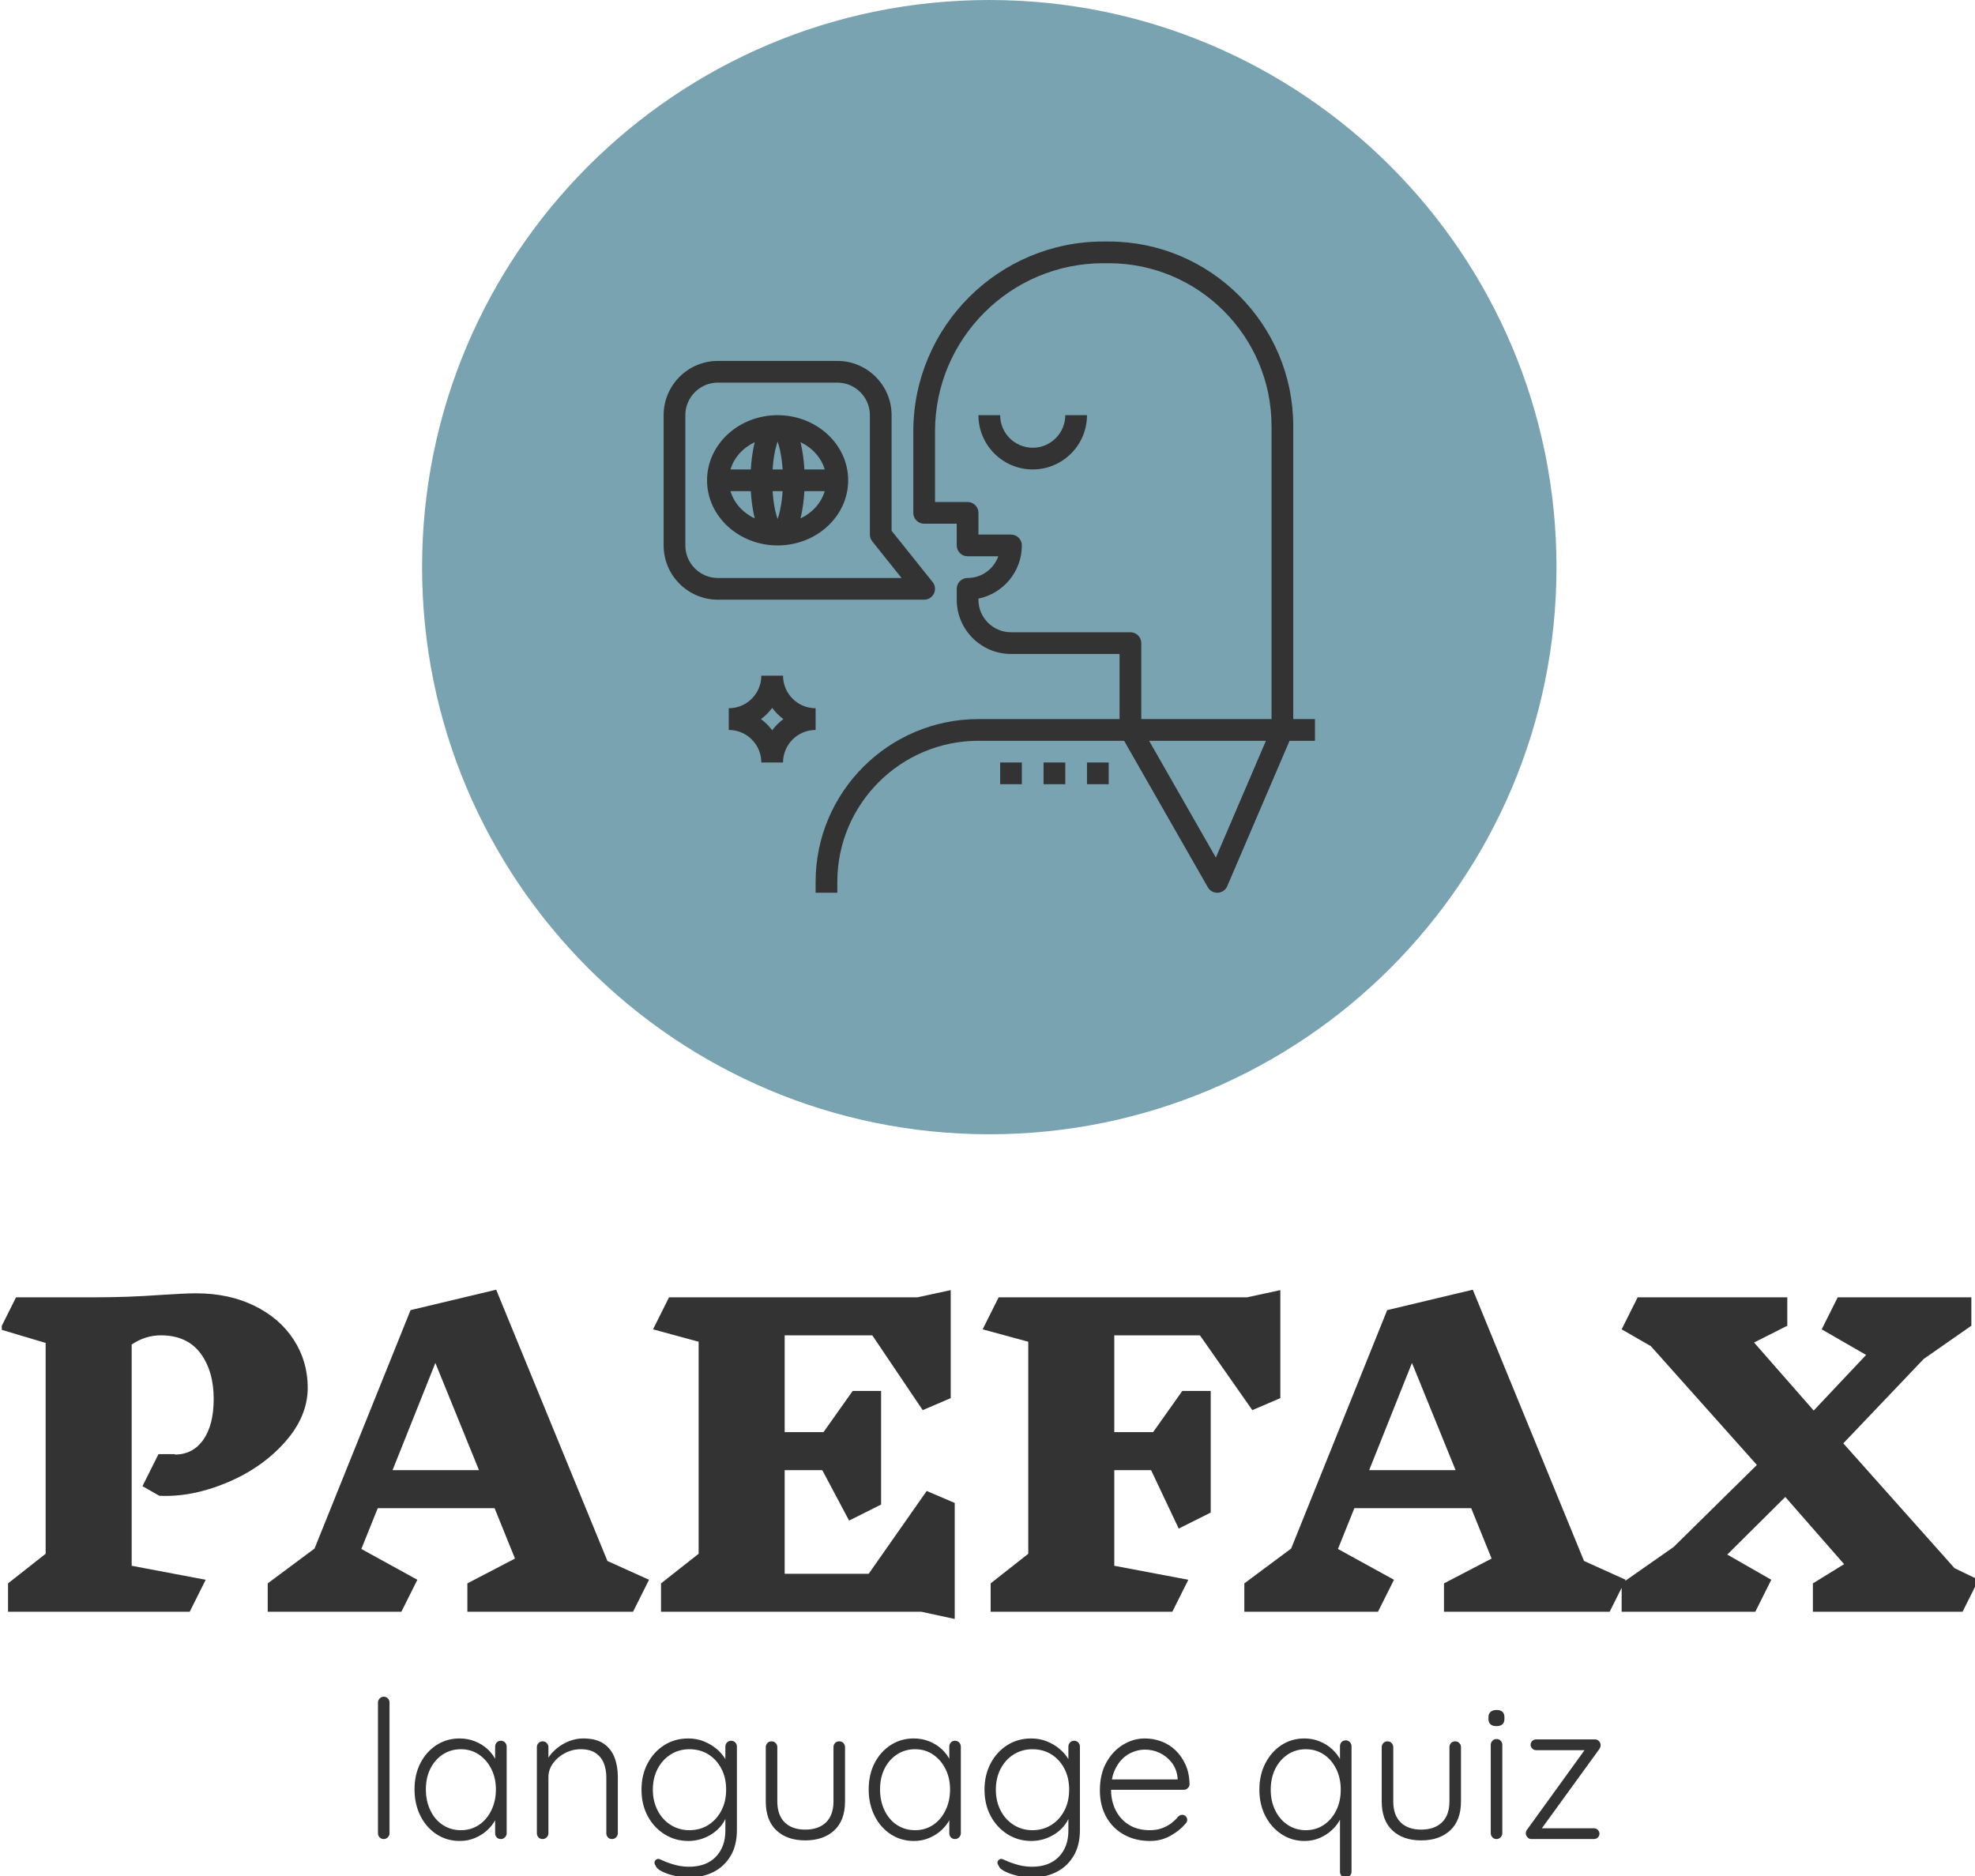
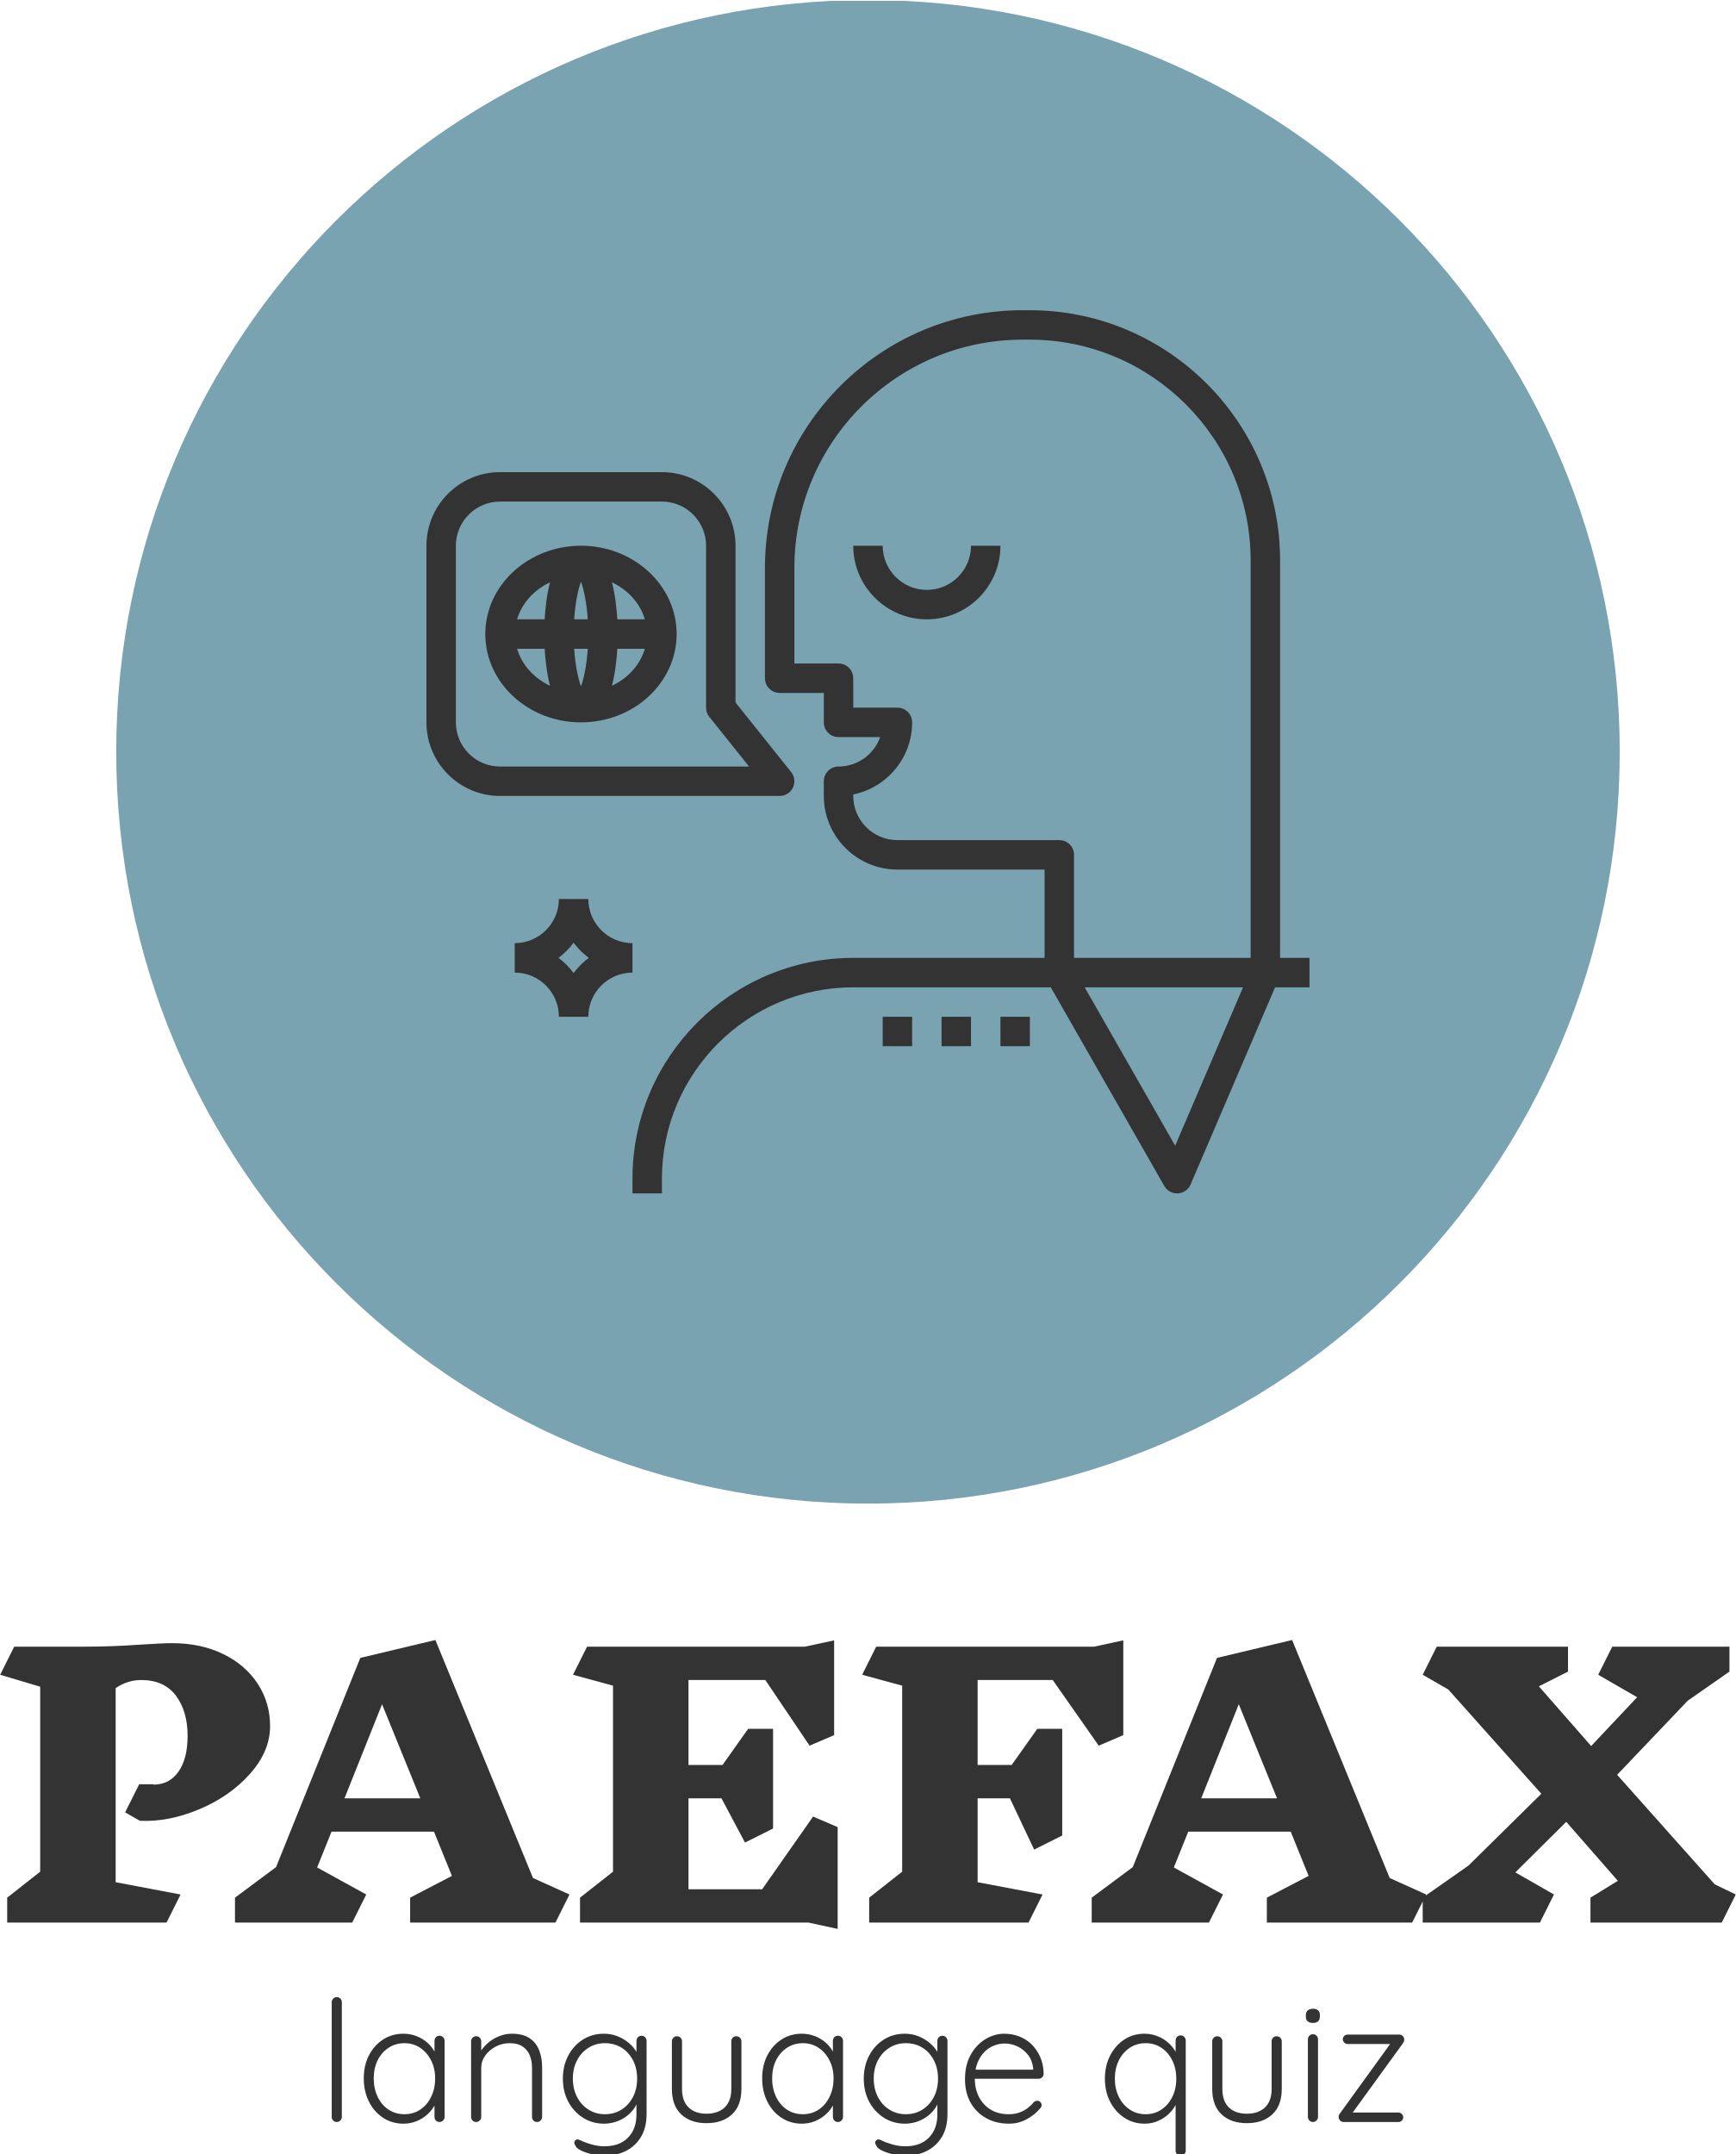
- <svg xmlns="http://www.w3.org/2000/svg" version="1.1" width="2000" height="1900" viewBox="0 0 2000 1900">
-   <g transform="matrix(1,0,0,1,1.816644,0.7692308)">
-     <svg viewBox="0 0 260 247" data-background-color="#28353b" preserveAspectRatio="xMidYMid meet" height="1900" width="2000">
+ <svg xmlns="http://www.w3.org/2000/svg" version="1.1" width="2000" height="2482" viewBox="0 0 2000 2482">
+   <g transform="matrix(1,0,0,1,0.2220826,1.004858)">
+     <svg viewBox="0 0 199 247" data-background-color="#28353b" preserveAspectRatio="xMidYMid meet" height="2482" width="2000">
      <defs />
-       <g id="tight-bounds" transform="matrix(1,0,0,1,-0.2361637,-0.1)">
-         <svg viewBox="0 0 260.472 247.2" height="247.2" width="260.472">
+       <g id="tight-bounds" transform="matrix(1,0,0,1,-0.02209722,-0.1)">
+         <svg viewBox="0 0 199.044 247.2" height="247.2" width="199.044">
          <g>
-             <svg viewBox="0 0 395.52 375.366" height="247.2" width="260.472">
-               <g transform="matrix(1,0,0,1,0,257.8502)">
+             <svg viewBox="0 0 395.52 491.21" height="247.2" width="199.044">
+               <g transform="matrix(1,0,0,1,0,373.6941)">
                <svg viewBox="0 0 395.52 117.516" height="117.516" width="395.52">
                  <g>
                    <svg viewBox="0 0 395.52 117.516" height="117.516" width="395.52">
                      <g>
                        <svg viewBox="0 0 395.52 65.827" height="65.827" width="395.52">
                          <g transform="matrix(1,0,0,1,0,0)">
                            <svg width="395.52" viewBox="1 -40.25 247.24 41.15" height="65.827" data-palette-color="#333333">
                              <path d="M22.85-19.65Q25.1-19.65 26.4-21.5 27.7-23.35 27.7-26.6L27.7-26.6Q27.7-30.1 26.03-32.33 24.35-34.55 21.1-34.55L21.1-34.55Q19.15-34.55 17.45-33.4L17.45-33.4 17.45-5.75 26.7-4 24.7 0 2 0 2-3.55 6.7-7.25 6.7-33.6 1-35.3 3-39.3 12.8-39.3Q17-39.3 21.1-39.6L21.1-39.6Q24.1-39.8 25.5-39.8L25.5-39.8Q29.6-39.8 32.77-38.25 35.95-36.7 37.7-34 39.45-31.3 39.45-28L39.45-28Q39.45-24.4 36.58-21.18 33.7-17.95 29.33-16.13 24.95-14.3 20.9-14.5L20.9-14.5 18.8-15.7 20.8-19.7 22.85-19.7 22.85-19.65ZM82.1-4L80.1 0 59.4 0 59.4-3.55 65.35-6.65 62.8-12.95 48.2-12.95 46.15-7.85 53.15-4 51.15 0 34.45 0 34.45-3.55 40.3-7.9 52.3-37.7 63-40.25 76.9-6.35 82.1-4ZM60.85-17.7L55.4-31.1 50.05-17.7 60.85-17.7ZM120.3 0.9L116.15 0 83.6 0 83.6-3.55 88.3-7.25 88.3-33.75 82.6-35.3 84.6-39.3 115.65-39.3 119.8-40.2 119.8-26.7 116.3-25.2 110-34.55 99.05-34.55 99.05-22.45 103.9-22.45 107.55-27.6 111.1-27.6 111.1-13.4 107.1-11.4 103.75-17.7 99.05-17.7 99.05-4.75 109.55-4.75 116.8-15.1 120.3-13.6 120.3 0.9ZM160.99-40.2L160.99-26.7 157.49-25.2 150.94-34.55 140.24-34.55 140.24-22.45 145.09-22.45 148.74-27.6 152.29-27.6 152.29-12.4 148.29-10.4 144.84-17.7 140.24-17.7 140.24-5.75 149.49-4 147.49 0 124.79 0 124.79-3.55 129.49-7.25 129.49-33.75 123.79-35.3 125.79-39.3 156.84-39.3 160.99-40.2ZM204.14-4L202.14 0 181.44 0 181.44-3.55 187.39-6.65 184.84-12.95 170.24-12.95 168.19-7.85 175.19-4 173.19 0 156.49 0 156.49-3.55 162.34-7.9 174.34-37.7 185.04-40.25 198.94-6.35 204.14-4ZM182.89-17.7L177.44-31.1 172.09-17.7 182.89-17.7ZM248.24-4L246.24 0 227.54 0 227.54-3.55 231.44-5.95 224.09-14.35 216.84-7.15 222.34-4 220.34 0 203.64 0 203.64-3.55 210.14-8.1 220.54-18.35 207.29-33.2 203.64-35.3 205.64-39.3 224.34-39.3 224.34-35.75 220.19-33.65 227.64-25.15 234.19-32.1 228.64-35.3 230.64-39.3 247.34-39.3 247.34-35.75 241.39-31.6 231.34-21.05 245.24-5.45 248.24-4Z" opacity="1" transform="matrix(1,0,0,1,0,0)" fill="#333333" class="undefined-text-0" data-fill-palette-color="primary" id="text-0" />
                            </svg>
                          </g>
                        </svg>
                      </g>
                      <g transform="matrix(1,0,0,1,75.54432,81.36679)">
                        <svg viewBox="0 0 244.431 36.149" height="36.149" width="244.431">
                          <g transform="matrix(1,0,0,1,0,0)">
                            <svg width="244.431" viewBox="4.25 -37 317.77 47" height="36.149" data-palette-color="#333333">
                              <path d="M7.25-35.5L7.25-1.5Q7.25-0.9 6.8-0.45 6.35 0 5.75 0L5.75 0Q5.1 0 4.67-0.45 4.25-0.9 4.25-1.5L4.25-1.5 4.25-35.5Q4.25-36.1 4.7-36.55 5.15-37 5.75-37L5.75-37Q6.4-37 6.83-36.55 7.25-36.1 7.25-35.5L7.25-35.5ZM36.2-25.55L36.2-25.55Q36.85-25.55 37.27-25.1 37.7-24.65 37.7-24L37.7-24 37.7-1.5Q37.7-0.9 37.25-0.45 36.8 0 36.2 0L36.2 0Q35.5 0 35.1-0.45 34.7-0.9 34.7-1.5L34.7-1.5 34.7-7.45 35.55-7.85Q35.55-6.45 34.77-5 34-3.55 32.65-2.3 31.3-1.05 29.47-0.28 27.65 0.5 25.5 0.5L25.5 0.5Q22.15 0.5 19.47-1.25 16.8-3 15.27-6.05 13.75-9.1 13.75-12.9L13.75-12.9Q13.75-16.8 15.3-19.78 16.85-22.75 19.5-24.45 22.15-26.15 25.45-26.15L25.45-26.15Q27.6-26.15 29.47-25.4 31.35-24.65 32.75-23.35 34.15-22.05 34.95-20.38 35.75-18.7 35.75-16.9L35.75-16.9 34.7-17.65 34.7-24Q34.7-24.65 35.1-25.1 35.5-25.55 36.2-25.55ZM25.8-2.3L25.8-2.3Q28.45-2.3 30.5-3.68 32.55-5.05 33.72-7.48 34.9-9.9 34.9-12.9L34.9-12.9Q34.9-15.85 33.72-18.2 32.55-20.55 30.5-21.95 28.45-23.35 25.8-23.35L25.8-23.35Q23.2-23.35 21.12-22 19.05-20.65 17.87-18.3 16.7-15.95 16.7-12.9L16.7-12.9Q16.7-9.9 17.85-7.48 19-5.05 21.07-3.68 23.15-2.3 25.8-2.3ZM57.6-26.15L57.6-26.15Q60.9-26.15 62.87-24.83 64.84-23.5 65.72-21.23 66.59-18.95 66.59-16.2L66.59-16.2 66.59-1.5Q66.59-0.9 66.15-0.45 65.7 0 65.09 0L65.09 0Q64.4 0 64-0.45 63.6-0.9 63.6-1.5L63.6-1.5 63.6-16.05Q63.6-18.05 62.95-19.7 62.3-21.35 60.82-22.35 59.35-23.35 56.95-23.35L56.95-23.35Q54.8-23.35 52.87-22.35 50.95-21.35 49.75-19.7 48.55-18.05 48.55-16.05L48.55-16.05 48.55-1.5Q48.55-0.9 48.1-0.45 47.65 0 47.05 0L47.05 0Q46.35 0 45.95-0.45 45.55-0.9 45.55-1.5L45.55-1.5 45.55-23.9Q45.55-24.5 45.97-24.95 46.4-25.4 47.05-25.4L47.05-25.4Q47.7-25.4 48.12-24.95 48.55-24.5 48.55-23.9L48.55-23.9 48.55-19.7 47.4-17.9Q47.5-19.5 48.42-20.98 49.35-22.45 50.8-23.63 52.25-24.8 54.02-25.48 55.8-26.15 57.6-26.15ZM84.89-26.15L84.89-26.15Q87.09-26.15 88.99-25.38 90.89-24.6 92.32-23.38 93.74-22.15 94.54-20.78 95.34-19.4 95.34-18.15L95.34-18.15 94.54-19.35 94.54-24Q94.54-24.65 94.97-25.1 95.39-25.55 96.04-25.55L96.04-25.55Q96.69-25.55 97.12-25.1 97.54-24.65 97.54-24L97.54-24 97.54-2.35Q97.54 1.65 95.89 4.4 94.24 7.15 91.42 8.58 88.59 10 84.99 10L84.99 10Q83.24 10 81.32 9.55 79.39 9.1 78.02 8.4 76.64 7.7 76.44 6.95L76.44 6.95Q76.09 6.5 76.12 6.08 76.14 5.65 76.54 5.35L76.54 5.35Q76.99 5 77.57 5.28 78.14 5.55 79.24 6L79.24 6Q79.69 6.15 80.57 6.45 81.44 6.75 82.62 6.98 83.79 7.2 85.04 7.2L85.04 7.2Q89.54 7.2 92.04 4.63 94.54 2.05 94.54-2.15L94.54-2.15 94.54-6.95 95.09-6.8Q94.64-5 93.59-3.65 92.54-2.3 91.14-1.38 89.74-0.45 88.14 0.03 86.54 0.5 84.94 0.5L84.94 0.5Q81.49 0.5 78.72-1.25 75.94-3 74.34-6 72.74-9 72.74-12.85L72.74-12.85Q72.74-16.65 74.34-19.68 75.94-22.7 78.69-24.43 81.44-26.15 84.89-26.15ZM85.19-23.35L85.19-23.35Q82.49-23.35 80.32-21.98 78.14-20.6 76.92-18.23 75.69-15.85 75.69-12.85L75.69-12.85Q75.69-9.85 76.92-7.45 78.14-5.05 80.32-3.68 82.49-2.3 85.19-2.3L85.19-2.3Q87.94-2.3 90.09-3.65 92.24-5 93.49-7.38 94.74-9.75 94.74-12.85L94.74-12.85Q94.74-15.95 93.49-18.32 92.24-20.7 90.09-22.03 87.94-23.35 85.19-23.35ZM124.14-25.4L124.14-25.4Q124.79-25.4 125.22-24.95 125.64-24.5 125.64-23.9L125.64-23.9 125.64-9.8Q125.64-4.85 122.84-2.25 120.04 0.35 115.29 0.35L115.29 0.35Q110.59 0.35 107.81-2.25 105.04-4.85 105.04-9.8L105.04-9.8 105.04-23.9Q105.04-24.5 105.47-24.95 105.89-25.4 106.54-25.4L106.54-25.4Q107.19-25.4 107.62-24.95 108.04-24.5 108.04-23.9L108.04-23.9 108.04-9.8Q108.04-6.2 109.97-4.33 111.89-2.45 115.29-2.45L115.29-2.45Q118.74-2.45 120.69-4.33 122.64-6.2 122.64-9.8L122.64-9.8 122.64-23.9Q122.64-24.5 123.04-24.95 123.44-25.4 124.14-25.4ZM154.24-25.55L154.24-25.55Q154.89-25.55 155.31-25.1 155.74-24.65 155.74-24L155.74-24 155.74-1.5Q155.74-0.9 155.29-0.45 154.84 0 154.24 0L154.24 0Q153.54 0 153.14-0.45 152.74-0.9 152.74-1.5L152.74-1.5 152.74-7.45 153.59-7.85Q153.59-6.45 152.81-5 152.04-3.55 150.69-2.3 149.34-1.05 147.51-0.28 145.69 0.5 143.54 0.5L143.54 0.5Q140.19 0.5 137.51-1.25 134.84-3 133.31-6.05 131.79-9.1 131.79-12.9L131.79-12.9Q131.79-16.8 133.34-19.78 134.89-22.75 137.54-24.45 140.19-26.15 143.49-26.15L143.49-26.15Q145.64-26.15 147.51-25.4 149.39-24.65 150.79-23.35 152.19-22.05 152.99-20.38 153.79-18.7 153.79-16.9L153.79-16.9 152.74-17.65 152.74-24Q152.74-24.65 153.14-25.1 153.54-25.55 154.24-25.55ZM143.84-2.3L143.84-2.3Q146.49-2.3 148.54-3.68 150.59-5.05 151.76-7.48 152.94-9.9 152.94-12.9L152.94-12.9Q152.94-15.85 151.76-18.2 150.59-20.55 148.54-21.95 146.49-23.35 143.84-23.35L143.84-23.35Q141.24-23.35 139.16-22 137.09-20.65 135.91-18.3 134.74-15.95 134.74-12.9L134.74-12.9Q134.74-9.9 135.89-7.48 137.04-5.05 139.11-3.68 141.19-2.3 143.84-2.3ZM174.04-26.15L174.04-26.15Q176.24-26.15 178.14-25.38 180.04-24.6 181.46-23.38 182.89-22.15 183.69-20.78 184.49-19.4 184.49-18.15L184.49-18.15 183.69-19.35 183.69-24Q183.69-24.65 184.11-25.1 184.54-25.55 185.19-25.55L185.19-25.55Q185.84-25.55 186.26-25.1 186.69-24.65 186.69-24L186.69-24 186.69-2.35Q186.69 1.65 185.04 4.4 183.39 7.15 180.56 8.58 177.74 10 174.14 10L174.14 10Q172.39 10 170.46 9.55 168.54 9.1 167.16 8.4 165.79 7.7 165.59 6.95L165.59 6.95Q165.24 6.5 165.26 6.08 165.29 5.65 165.69 5.35L165.69 5.35Q166.14 5 166.71 5.28 167.29 5.55 168.39 6L168.39 6Q168.84 6.15 169.71 6.45 170.59 6.75 171.76 6.98 172.94 7.2 174.19 7.2L174.19 7.2Q178.69 7.2 181.19 4.63 183.69 2.05 183.69-2.15L183.69-2.15 183.69-6.95 184.24-6.8Q183.79-5 182.74-3.65 181.69-2.3 180.29-1.38 178.89-0.45 177.29 0.03 175.69 0.5 174.09 0.5L174.09 0.5Q170.64 0.5 167.86-1.25 165.09-3 163.49-6 161.89-9 161.89-12.85L161.89-12.85Q161.89-16.65 163.49-19.68 165.09-22.7 167.84-24.43 170.59-26.15 174.04-26.15ZM174.34-23.35L174.34-23.35Q171.64-23.35 169.46-21.98 167.29-20.6 166.06-18.23 164.84-15.85 164.84-12.85L164.84-12.85Q164.84-9.85 166.06-7.45 167.29-5.05 169.46-3.68 171.64-2.3 174.34-2.3L174.34-2.3Q177.09-2.3 179.24-3.65 181.39-5 182.64-7.38 183.89-9.75 183.89-12.85L183.89-12.85Q183.89-15.95 182.64-18.32 181.39-20.7 179.24-22.03 177.09-23.35 174.34-23.35ZM204.93 0.5L204.93 0.5Q201.08 0.5 198.13-1.15 195.18-2.8 193.53-5.75 191.88-8.7 191.88-12.65L191.88-12.65Q191.88-16.9 193.56-19.9 195.23-22.9 197.91-24.53 200.58-26.15 203.58-26.15L203.58-26.15Q205.78-26.15 207.86-25.38 209.93-24.6 211.53-23.08 213.13-21.55 214.13-19.35 215.13-17.15 215.18-14.25L215.18-14.25Q215.18-13.65 214.73-13.23 214.28-12.8 213.68-12.8L213.68-12.8 193.63-12.8 193.03-15.5 212.73-15.5 212.08-14.9 212.08-15.9Q211.83-18.25 210.53-19.9 209.23-21.55 207.41-22.4 205.58-23.25 203.58-23.25L203.58-23.25Q202.08-23.25 200.51-22.65 198.93-22.05 197.66-20.78 196.38-19.5 195.58-17.53 194.78-15.55 194.78-12.85L194.78-12.85Q194.78-9.9 195.98-7.5 197.18-5.1 199.43-3.7 201.68-2.3 204.88-2.3L204.88-2.3Q206.58-2.3 207.98-2.8 209.38-3.3 210.46-4.13 211.53-4.95 212.23-5.85L212.23-5.85Q212.78-6.3 213.28-6.3L213.28-6.3Q213.83-6.3 214.21-5.9 214.58-5.5 214.58-5L214.58-5Q214.58-4.4 214.08-3.95L214.08-3.95Q212.58-2.15 210.18-0.83 207.78 0.5 204.93 0.5ZM255.78-25.65L255.78-25.65Q256.43-25.65 256.85-25.2 257.28-24.75 257.28-24.1L257.28-24.1 257.28 8.5Q257.28 9.1 256.83 9.55 256.38 10 255.78 10L255.78 10Q255.08 10 254.68 9.55 254.28 9.1 254.28 8.5L254.28 8.5 254.28-7.45 255.13-8.15Q255.13-6.75 254.38-5.23 253.63-3.7 252.25-2.4 250.88-1.1 249.05-0.3 247.23 0.5 245.08 0.5L245.08 0.5Q241.78 0.5 239.1-1.25 236.43-3 234.88-6 233.33-9 233.33-12.85L233.33-12.85Q233.33-16.65 234.88-19.68 236.43-22.7 239.08-24.43 241.73-26.15 245.03-26.15L245.03-26.15Q247.13-26.15 248.98-25.4 250.83-24.65 252.25-23.35 253.68-22.05 254.5-20.38 255.33-18.7 255.33-16.9L255.33-16.9 254.28-17.65 254.28-24.1Q254.28-24.75 254.68-25.2 255.08-25.65 255.78-25.65ZM245.38-2.3L245.38-2.3Q248.03-2.3 250.08-3.68 252.13-5.05 253.3-7.43 254.48-9.8 254.48-12.85L254.48-12.85Q254.48-15.85 253.3-18.23 252.13-20.6 250.08-21.98 248.03-23.35 245.38-23.35L245.38-23.35Q242.78-23.35 240.7-21.98 238.63-20.6 237.45-18.23 236.28-15.85 236.28-12.85L236.28-12.85Q236.28-9.85 237.45-7.45 238.63-5.05 240.7-3.68 242.78-2.3 245.38-2.3ZM284.23-25.4L284.23-25.4Q284.88-25.4 285.3-24.95 285.73-24.5 285.73-23.9L285.73-23.9 285.73-9.8Q285.73-4.85 282.93-2.25 280.13 0.35 275.38 0.35L275.38 0.35Q270.68 0.35 267.9-2.25 265.13-4.85 265.13-9.8L265.13-9.8 265.13-23.9Q265.13-24.5 265.55-24.95 265.98-25.4 266.63-25.4L266.63-25.4Q267.28-25.4 267.7-24.95 268.13-24.5 268.13-23.9L268.13-23.9 268.13-9.8Q268.13-6.2 270.05-4.33 271.98-2.45 275.38-2.45L275.38-2.45Q278.83-2.45 280.78-4.33 282.73-6.2 282.73-9.8L282.73-9.8 282.73-23.9Q282.73-24.5 283.13-24.95 283.53-25.4 284.23-25.4ZM296.47-24.5L296.47-1.5Q296.47-0.9 296.02-0.45 295.57 0 294.97 0L294.97 0Q294.32 0 293.9-0.45 293.47-0.9 293.47-1.5L293.47-1.5 293.47-24.5Q293.47-25.1 293.9-25.55 294.32-26 294.97-26L294.97-26Q295.62-26 296.05-25.55 296.47-25.1 296.47-24.5L296.47-24.5ZM294.97-29.35L294.97-29.35Q293.92-29.35 293.4-29.83 292.87-30.3 292.87-31.2L292.87-31.2 292.87-31.7Q292.87-32.6 293.45-33.08 294.02-33.55 295.02-33.55L295.02-33.55Q295.97-33.55 296.5-33.08 297.02-32.6 297.02-31.7L297.02-31.7 297.02-31.2Q297.02-30.3 296.5-29.83 295.97-29.35 294.97-29.35ZM305.97-2.8L320.27-2.8Q320.87-2.8 321.3-2.38 321.72-1.95 321.72-1.4L321.72-1.4Q321.72-0.8 321.3-0.4 320.87 0 320.27 0L320.27 0 304.02 0Q303.37 0 302.97-0.5 302.57-1 302.57-1.45L302.57-1.45Q302.57-1.75 302.67-2.02 302.77-2.3 303.02-2.6L303.02-2.6 318.17-23.55 318.37-23.1 305.27-23.1Q304.67-23.1 304.25-23.53 303.82-23.95 303.82-24.5L303.82-24.5Q303.82-25.1 304.25-25.5 304.67-25.9 305.27-25.9L305.27-25.9 320.62-25.9Q321.17-25.9 321.6-25.45 322.02-25 322.02-24.4L322.02-24.4Q322.02-24.1 321.92-23.85 321.82-23.6 321.62-23.3L321.62-23.3 306.57-2.55 305.97-2.8Z" opacity="1" transform="matrix(1,0,0,1,0,0)" fill="#333333" class="undefined-text-1" data-fill-palette-color="secondary" id="text-1" />
                            </svg>
                          </g>
                        </svg>
                      </g>
                    </svg>
                  </g>
                </svg>
              </g>
-               <g transform="matrix(1,0,0,1,84.37502,0)">
-                 <svg viewBox="0 0 226.77 226.77" height="226.77" width="226.77">
+               <g transform="matrix(1,0,0,1,26.45307,0)">
+                 <svg viewBox="0 0 342.614 342.614" height="342.614" width="342.614">
                  <g>
                    <svg />
                  </g>
                  <g id="icon-0">
-                     <svg viewBox="0 0 226.77 226.77" height="226.77" width="226.77">
+                     <svg viewBox="0 0 342.614 342.614" height="342.614" width="342.614">
                      <g>
-                         <path d="M0 113.385c0-62.621 50.764-113.385 113.385-113.385 62.621 0 113.385 50.764 113.385 113.385 0 62.621-50.764 113.385-113.385 113.385-62.621 0-113.385-50.764-113.385-113.385zM113.385 220.834c59.342 0 107.449-48.106 107.449-107.449 0-59.342-48.106-107.449-107.449-107.449-59.342 0-107.449 48.106-107.449 107.449 0 59.342 48.106 107.449 107.449 107.449z" data-fill-palette-color="accent" fill="#79a3b1" stroke="transparent" />
-                         <ellipse rx="112.251" ry="112.251" cx="113.385" cy="113.385" fill="#79a3b1" stroke="transparent" stroke-width="0" fill-opacity="1" data-fill-palette-color="accent" />
+                         <path d="M0 171.307c0-94.61 76.697-171.307 171.307-171.307 94.61 0 171.307 76.697 171.307 171.307 0 94.61-76.697 171.307-171.307 171.307-94.61 0-171.307-76.697-171.307-171.307zM171.307 336.678c91.332 0 165.371-74.039 165.371-165.371 0-91.332-74.039-165.371-165.371-165.371-91.332 0-165.371 74.039-165.371 165.371 0 91.332 74.039 165.371 165.371 165.371z" data-fill-palette-color="accent" fill="#79a3b1" stroke="transparent" />
+                         <ellipse rx="169.594" ry="169.594" cx="171.307" cy="171.307" fill="#79a3b1" stroke="transparent" stroke-width="0" fill-opacity="1" data-fill-palette-color="accent" />
                      </g>
-                       <g transform="matrix(1,0,0,1,48.28463,48.28463)">
-                         <svg viewBox="0 0 130.201 130.201" height="130.201" width="130.201">
+                       <g transform="matrix(1,0,0,1,70.68824,70.68824)">
+                         <svg viewBox="0 0 201.237 201.237" height="201.237" width="201.237">
                          <g>
-                             <svg version="1.1" x="0" y="0" viewBox="2 2 60 60" style="enable-background:new 0 0 64 64;" xml:space="preserve" height="130.201" width="130.201" class="icon-fi-0" data-fill-palette-color="quaternary" id="fi-0">
+                             <svg version="1.1" x="0" y="0" viewBox="2 2 60 60" style="enable-background:new 0 0 64 64;" xml:space="preserve" height="201.237" width="201.237" class="icon-fi-0" data-fill-palette-color="quaternary" id="fi-0">
                              <path d="M16 45c-1.654 0-3-1.346-3-3h-2c0 1.654-1.346 3-3 3v2c1.654 0 3 1.346 3 3h2c0-1.654 1.346-3 3-3V45zM12 47.031c-0.292-0.393-0.638-0.739-1.031-1.031 0.393-0.292 0.739-0.638 1.031-1.031 0.292 0.393 0.638 0.739 1.031 1.031C12.638 46.292 12.292 46.638 12 47.031z" fill="#333333" data-fill-palette-color="quaternary" />
                              <path d="M62 46h-2V19c0-9.374-7.627-17-17.003-17H42.5C32.851 2 25 9.851 25 19.5V27c0 0.552 0.448 1 1 1h3v2c0 0.552 0.448 1 1 1h2.829c-0.413 1.164-1.525 2-2.829 2-0.552 0-1 0.448-1 1v1c0 2.757 2.243 5 5 5h10v6H31c-8.271 0-15 6.729-15 15v1h2v-1c0-7.168 5.832-13 13-13h13.42l7.712 13.496C52.311 61.809 52.643 62 53 62c0.019 0 0.038 0 0.057-0.001 0.379-0.022 0.712-0.256 0.862-0.604L59.659 48H62V46zM45 38H34c-1.654 0-3-1.346-3-3v-0.101c2.279-0.464 4-2.485 4-4.899 0-0.552-0.448-1-1-1h-3v-2c0-0.552-0.448-1-1-1h-3v-6.5C27 10.953 33.953 4 42.5 4h0.497C51.27 4 58 10.729 58 19v27H46v-7C46 38.448 45.552 38 45 38zM52.872 58.76L46.723 48h10.76L52.872 58.76z" fill="#333333" data-fill-palette-color="quaternary" />
                              <path d="M26.901 34.433c0.167-0.346 0.12-0.758-0.121-1.058L23 28.649V18c0-2.757-2.243-5-5-5H7c-2.757 0-5 2.243-5 5v12c0 2.757 2.243 5 5 5h19C26.384 35 26.735 34.78 26.901 34.433zM7 33c-1.654 0-3-1.346-3-3V18c0-1.654 1.346-3 3-3h11c1.654 0 3 1.346 3 3v11c0 0.227 0.077 0.447 0.219 0.625l2.7 3.375H7z" fill="#333333" data-fill-palette-color="quaternary" />
                              <path d="M12.5 18C8.916 18 6 20.691 6 24s2.916 6 6.5 6 6.5-2.691 6.5-6S16.084 18 12.5 18zM16.84 23h-1.872c-0.042-0.712-0.141-1.643-0.363-2.514C15.7 21.007 16.521 21.909 16.84 23zM12.038 25h0.924c-0.077 1.155-0.271 2.037-0.462 2.559C12.309 27.037 12.115 26.155 12.038 25zM12.038 23c0.077-1.155 0.271-2.037 0.462-2.559 0.191 0.522 0.385 1.404 0.462 2.559H12.038zM10.395 20.486c-0.222 0.87-0.321 1.802-0.363 2.514H8.16C8.479 21.909 9.3 21.007 10.395 20.486zM8.16 25h1.872c0.042 0.712 0.141 1.643 0.363 2.514C9.3 26.993 8.479 26.091 8.16 25zM14.605 27.514c0.222-0.87 0.321-1.802 0.363-2.514h1.872C16.521 26.091 15.7 26.993 14.605 27.514z" fill="#333333" data-fill-palette-color="quaternary" />
                              <path d="M36 21c-1.654 0-3-1.346-3-3h-2c0 2.757 2.243 5 5 5s5-2.243 5-5h-2C39 19.654 37.654 21 36 21z" fill="#333333" data-fill-palette-color="quaternary" />
                              <rect x="41" y="50" width="2" height="2" fill="#333333" data-fill-palette-color="quaternary" />
                              <rect x="37" y="50" width="2" height="2" fill="#333333" data-fill-palette-color="quaternary" />
                              <rect x="33" y="50" width="2" height="2" fill="#333333" data-fill-palette-color="quaternary" />
                            </svg>
                          </g>
                        </svg>
                      </g>
                    </svg>
                  </g>
                </svg>
              </g>
              <g />
            </svg>
          </g>
        </svg>
-         <rect width="260.472" height="247.2" fill="none" stroke="none" visibility="hidden" />
+         <rect width="199.044" height="247.2" fill="none" stroke="none" visibility="hidden" />
      </g>
    </svg>
  </g>
</svg>
